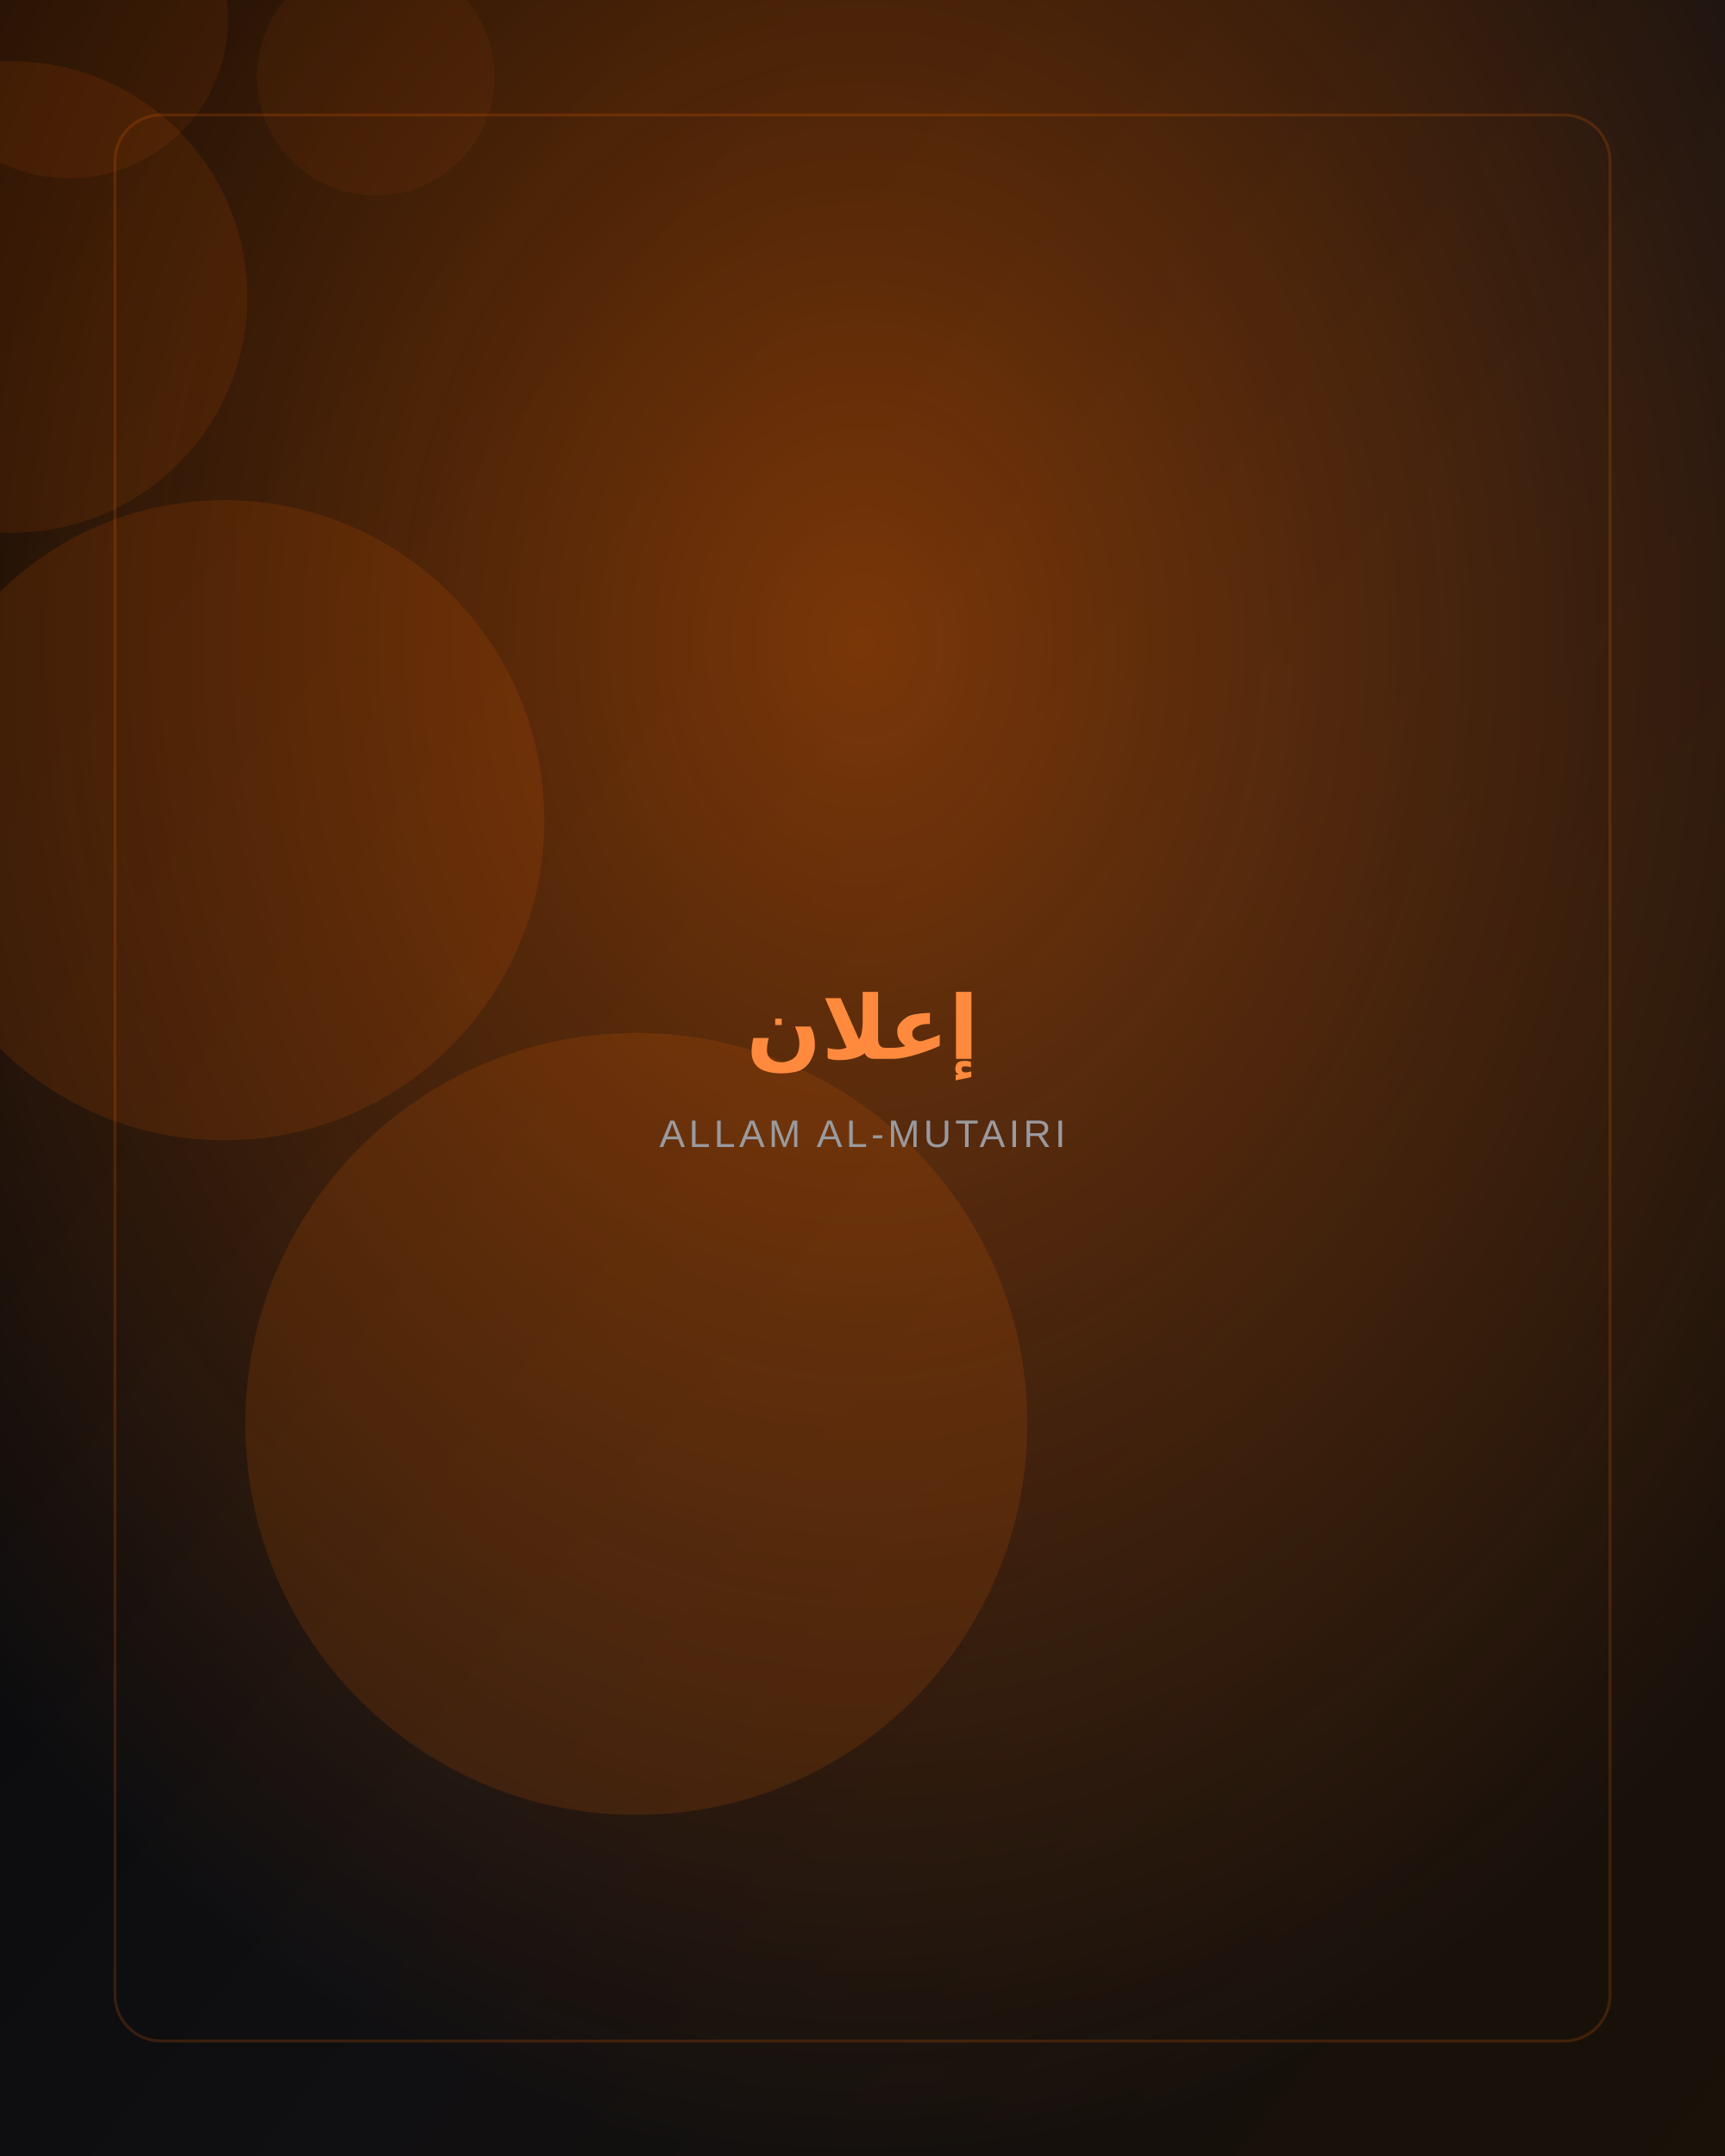
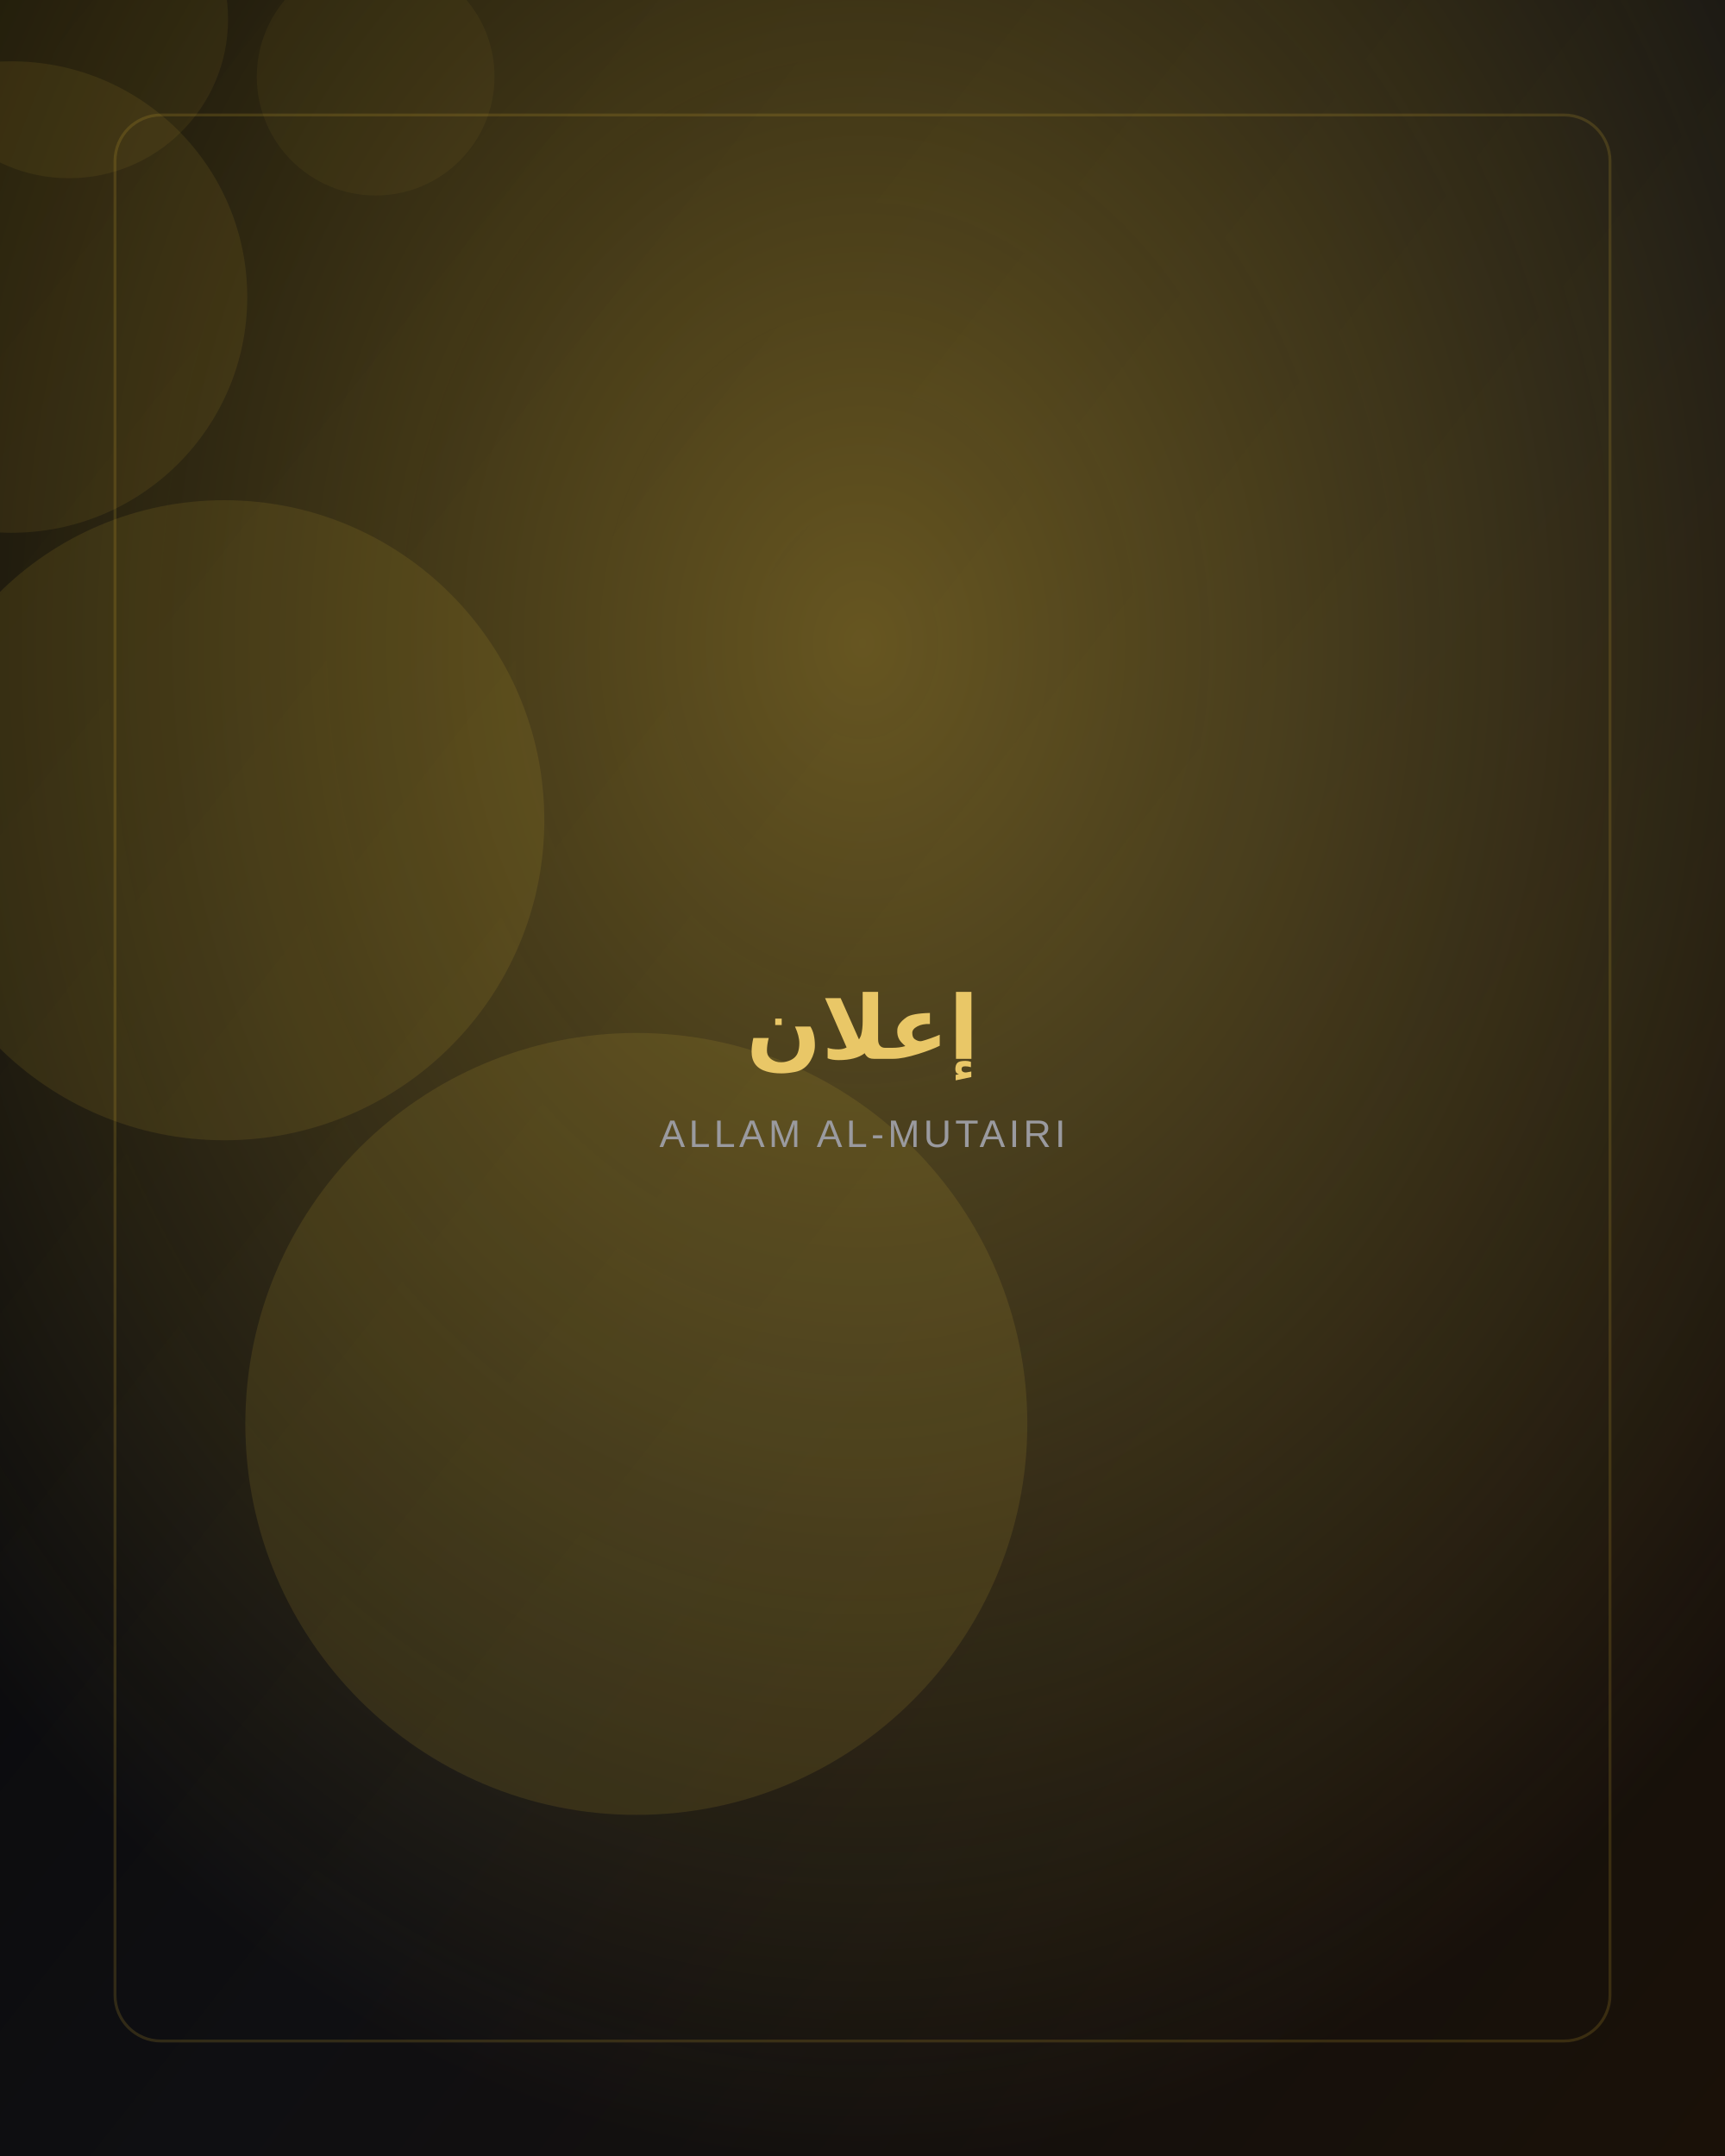
<svg xmlns="http://www.w3.org/2000/svg" viewBox="0 0 900 1125" width="900" height="1125">
  <defs>
    <linearGradient id="grad-ads-2" x1="0%" y1="0%" x2="100%" y2="100%">
      <stop offset="0%" stop-color="#050505" />
      <stop offset="55%" stop-color="#0f0f12" />
      <stop offset="100%" stop-color="#1a1108" />
    </linearGradient>
    <radialGradient id="glow-ads-2" cx="50%" cy="30%" r="70%">
-       <stop offset="0%" stop-color="#FF6A00" stop-opacity="0.45" />
-       <stop offset="100%" stop-color="#FF6A00" stop-opacity="0" />
+       <stop offset="0%" stop-color="#D4AF37" stop-opacity="0.45" />
+       <stop offset="100%" stop-color="#D4AF37" stop-opacity="0" />
    </radialGradient>
  </defs>
  <rect width="900" height="1125" fill="url(#grad-ads-2)" />
  <rect width="900" height="1125" fill="url(#glow-ads-2)" />
-   <circle cx="332" cy="743" r="204" fill="#FF6A00" opacity="0.13" />
-   <circle cx="117" cy="428" r="167" fill="#FF6A00" opacity="0.12" />
-   <circle cx="6" cy="155" r="123" fill="#FF6A00" opacity="0.10" />
-   <circle cx="36" cy="10" r="83" fill="#FF6A00" opacity="0.08" />
-   <circle cx="196" cy="40" r="62" fill="#FF6A00" opacity="0.06" />
-   <rect x="60" y="60" width="780" height="1005" fill="none" stroke="#FF6A00" stroke-opacity="0.18" stroke-width="1.5" rx="24" />
-   <text x="450" y="552.5" font-family="Arial, sans-serif" font-weight="800" font-size="46" fill="#FF8A3D" text-anchor="middle">إعلان</text>
+   <circle cx="332" cy="743" r="204" fill="#D4AF37" opacity="0.13" />
+   <circle cx="117" cy="428" r="167" fill="#D4AF37" opacity="0.12" />
+   <circle cx="6" cy="155" r="123" fill="#D4AF37" opacity="0.10" />
+   <circle cx="36" cy="10" r="83" fill="#D4AF37" opacity="0.08" />
+   <circle cx="196" cy="40" r="62" fill="#D4AF37" opacity="0.06" />
+   <rect x="60" y="60" width="780" height="1005" fill="none" stroke="#D4AF37" stroke-opacity="0.18" stroke-width="1.5" rx="24" />
+   <text x="450" y="552.5" font-family="Arial, sans-serif" font-weight="800" font-size="46" fill="#E9C767" text-anchor="middle">إعلان</text>
  <text x="450" y="598.5" font-family="Arial, sans-serif" font-weight="400" font-size="20" fill="#9a9a9f" text-anchor="middle" letter-spacing="2">ALLAM AL-MUTAIRI</text>
</svg>
